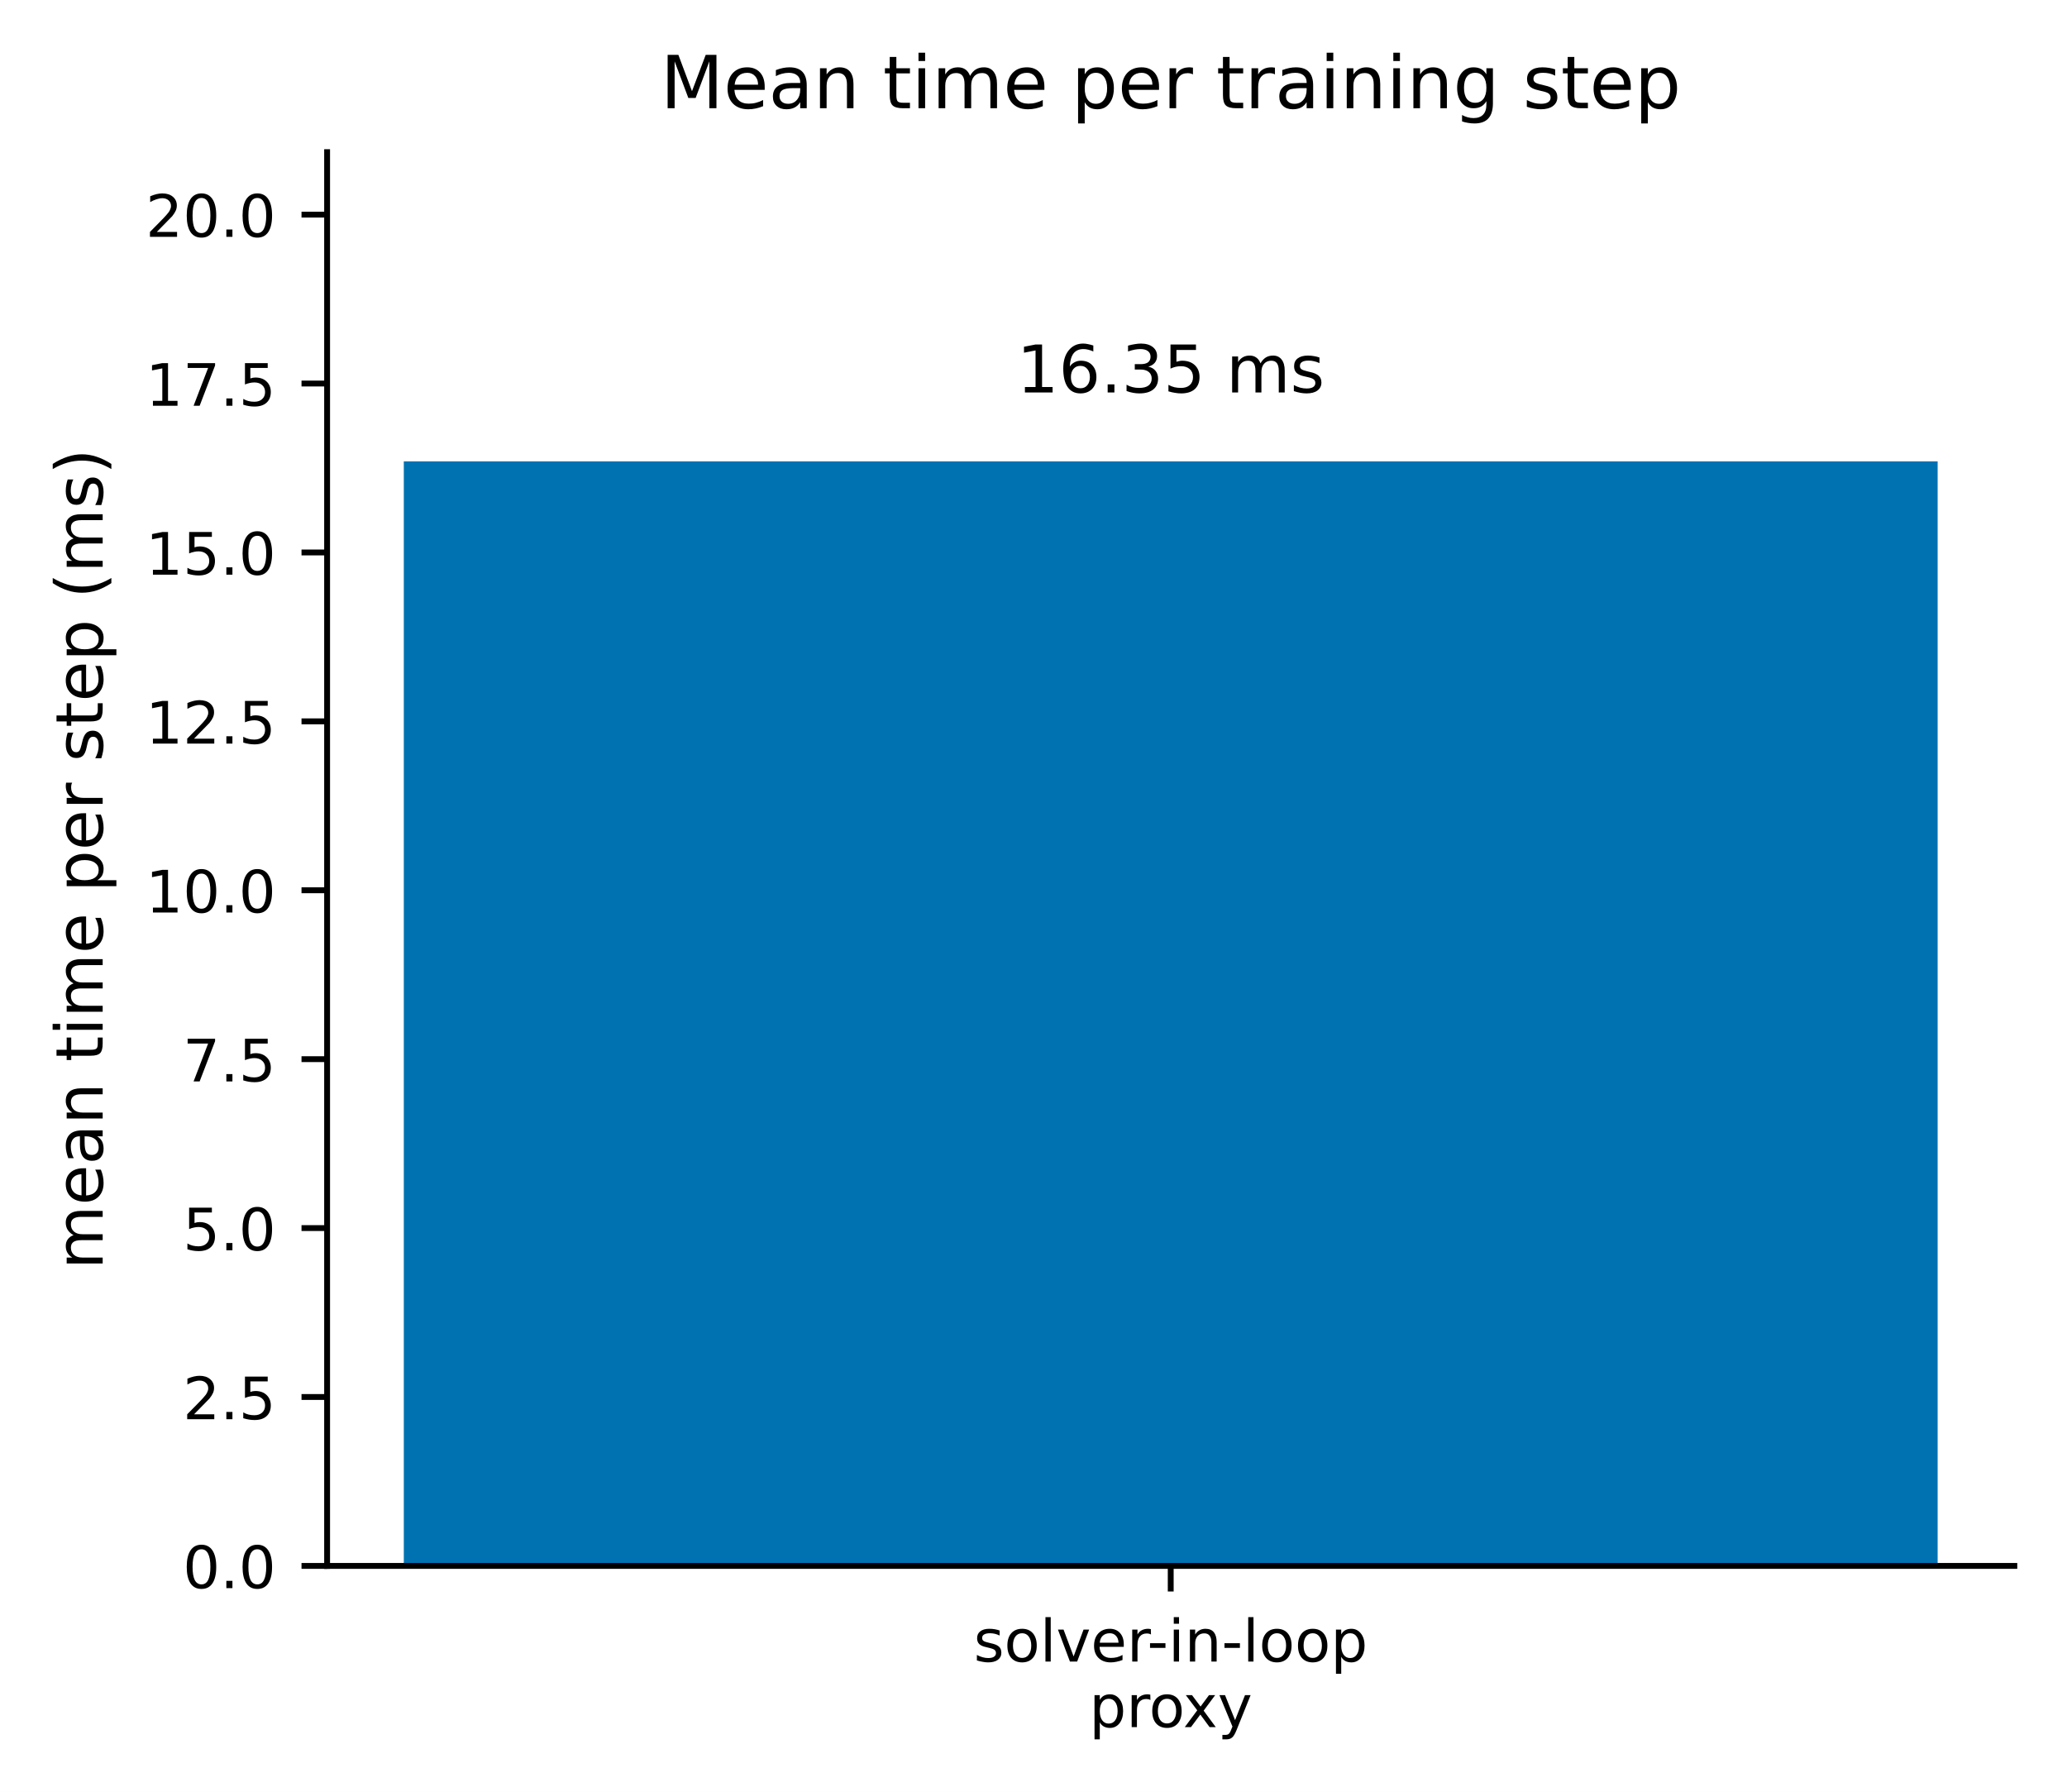
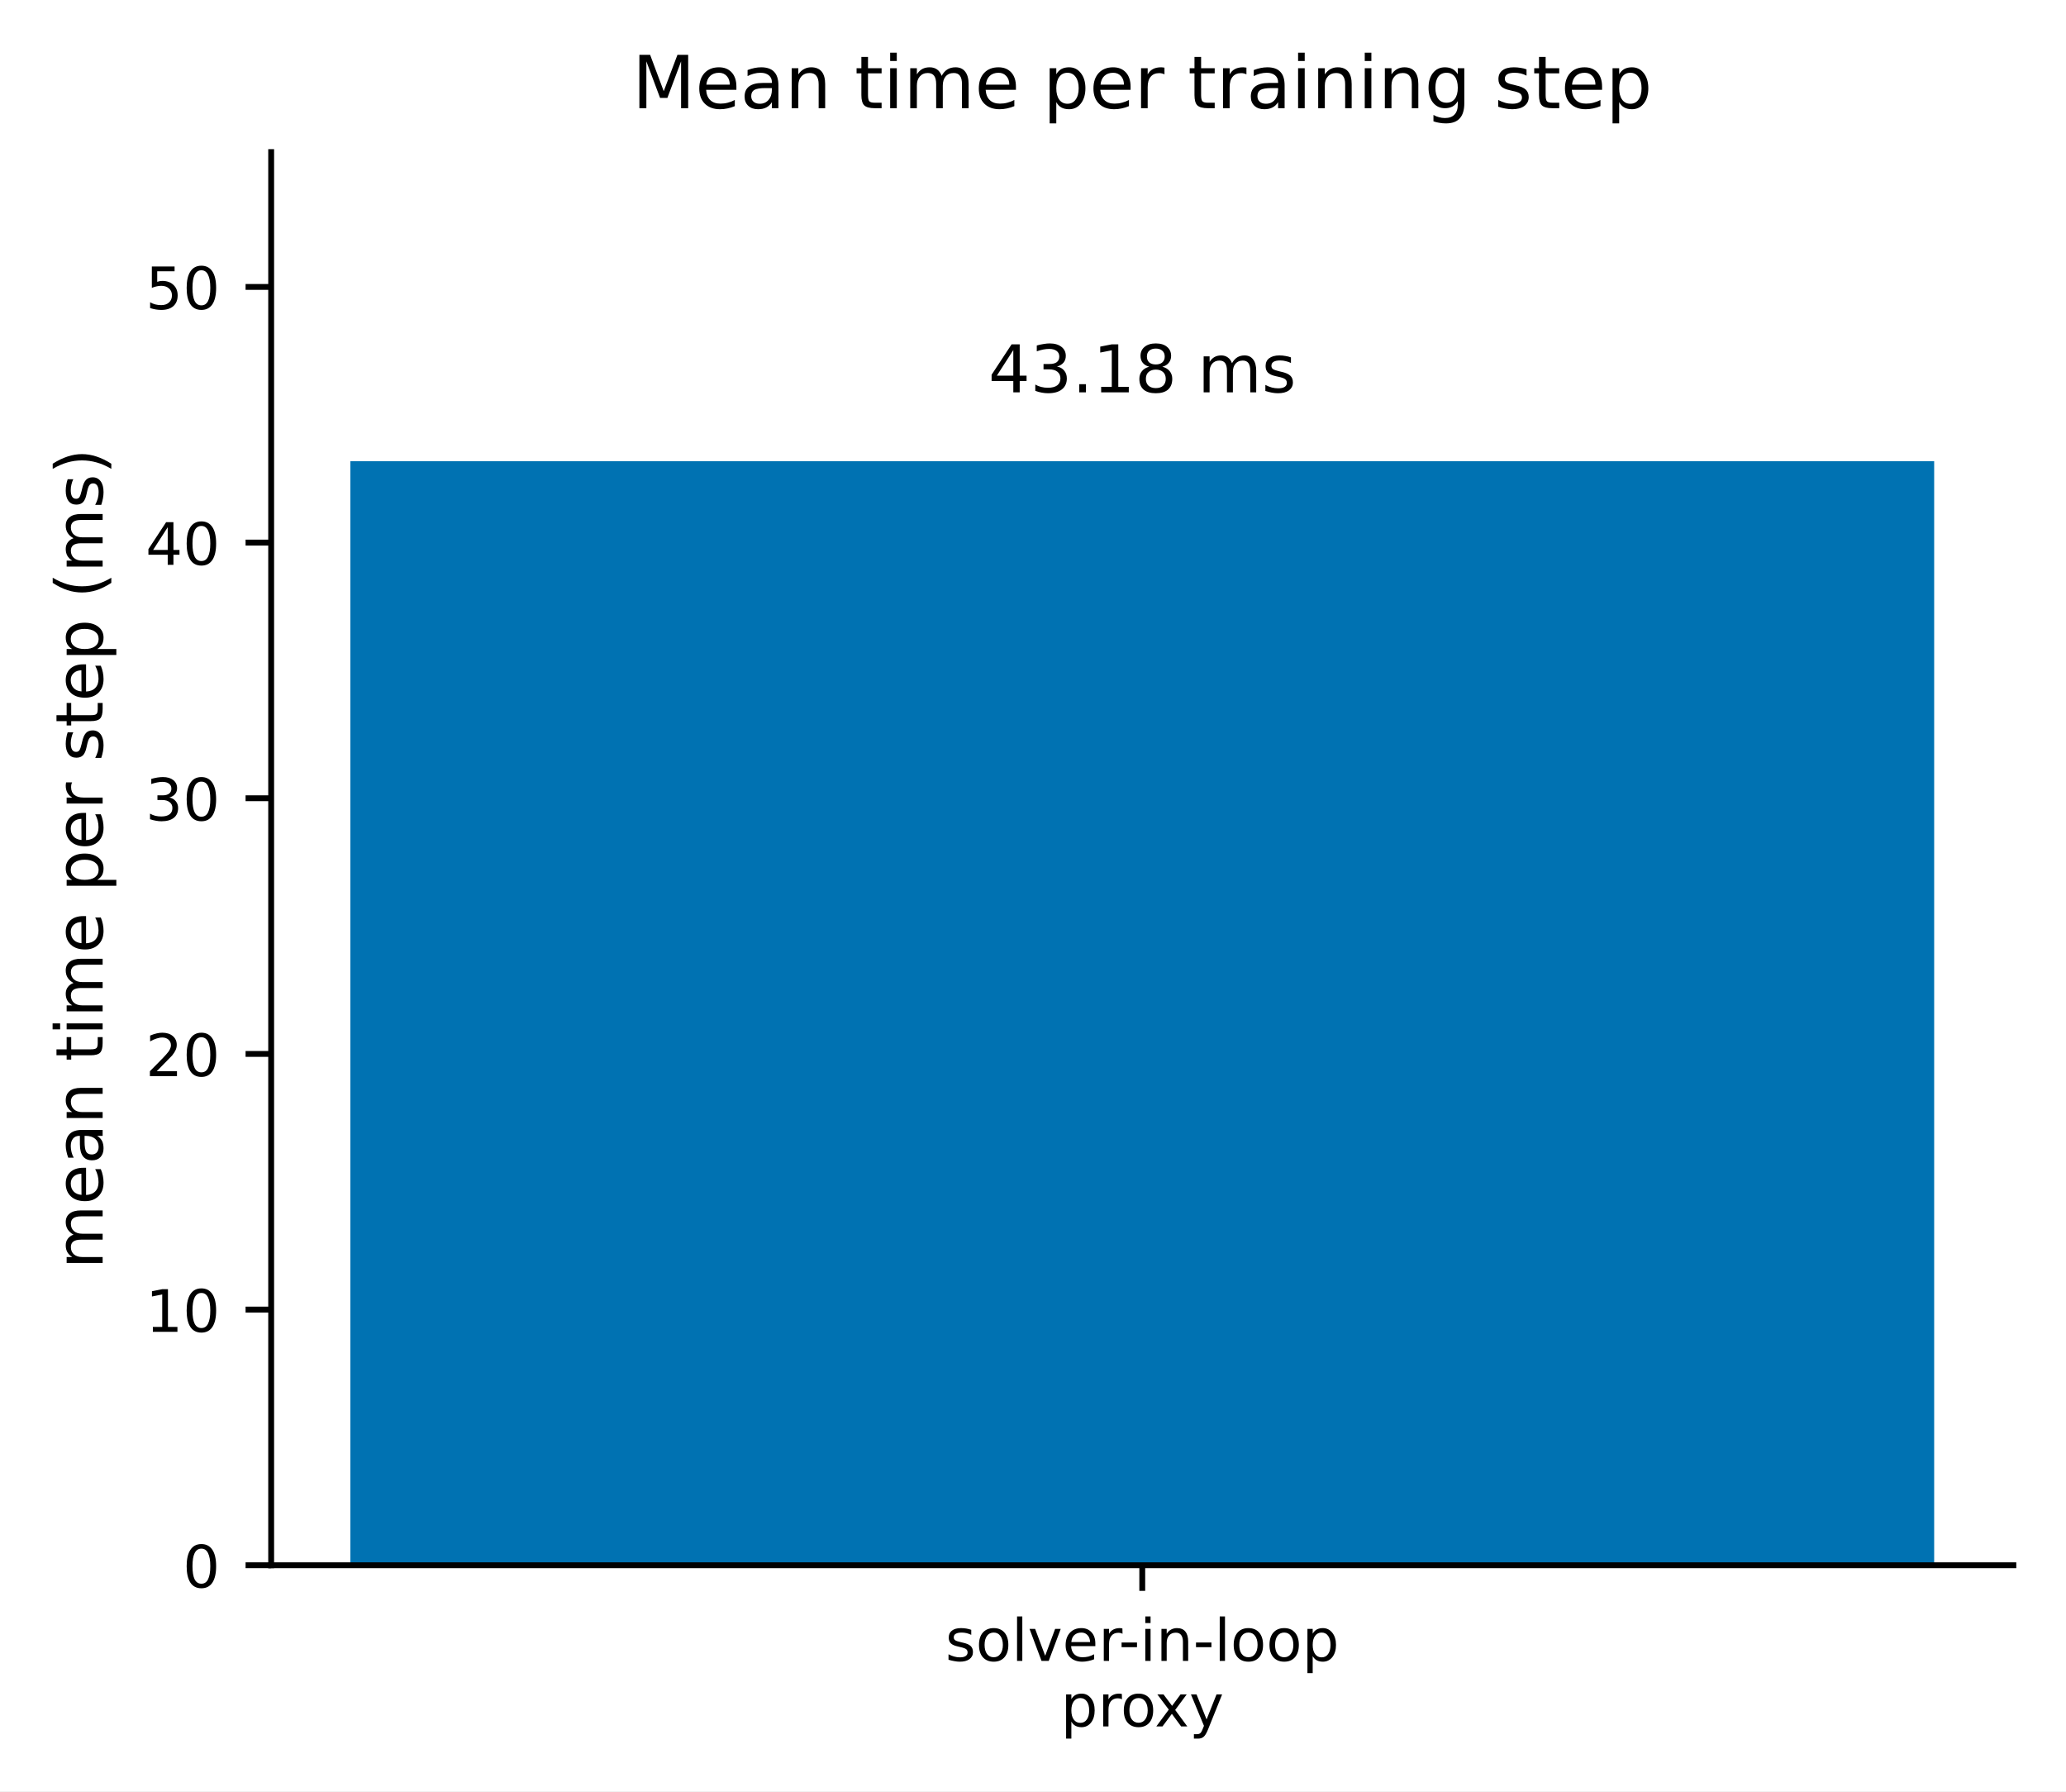
- <svg xmlns="http://www.w3.org/2000/svg" xmlns:xlink="http://www.w3.org/1999/xlink" width="282.603pt" height="244.955pt" viewBox="0 0 282.603 244.955" version="1.1">
+ <svg xmlns="http://www.w3.org/2000/svg" xmlns:xlink="http://www.w3.org/1999/xlink" width="282.59pt" height="244.955pt" viewBox="0 0 282.59 244.955" version="1.1">
  <defs>
    <style type="text/css">*{stroke-linejoin: round; stroke-linecap: butt}</style>
  </defs>
  <g id="figure_1">
    <g id="patch_1">
-       <path d="M 0 244.955  L 282.603 244.955  L 282.603 0  L 0 0  z " style="fill: #ffffff" />
+       <path d="M 0 244.955  L 282.59 244.955  L 282.59 0  L 0 0  z " style="fill: #ffffff" />
    </g>
    <g id="axes_1">
      <g id="patch_2">
-         <path d="M 44.723 214.054  L 275.403 214.054  L 275.403 20.798  L 44.723 20.798  z " style="fill: #ffffff" />
+         <path d="M 37.09 214.054  L 275.39 214.054  L 275.39 20.798  L 37.09 20.798  z " style="fill: #ffffff" />
      </g>
      <g id="patch_3">
-         <path d="M 55.208 214.054  L 264.917 214.054  L 264.917 63.073  L 55.208 63.073  z " clip-path="url(#pf7a9b13809)" style="fill: #0072b2" />
+         <path d="M 47.922 214.054  L 264.558 214.054  L 264.558 63.073  L 47.922 63.073  z " clip-path="url(#p8767914faa)" style="fill: #0072b2" />
      </g>
      <g id="matplotlib.axis_1">
        <g id="xtick_1">
          <g id="line2d_1">
            <defs>
-               <path id="m8cc8ea1301" d="M 0 0  L 0 3.5  " style="stroke: #000000; stroke-width: 0.8" />
+               <path id="m01bdfd478a" d="M 0 0  L 0 3.5  " style="stroke: #000000; stroke-width: 0.8" />
            </defs>
            <g>
-               <use xlink:href="#m8cc8ea1301" x="160.063" y="214.054" style="stroke: #000000; stroke-width: 0.8" />
+               <use xlink:href="#m01bdfd478a" x="156.24" y="214.054" style="stroke: #000000; stroke-width: 0.8" />
            </g>
          </g>
          <g id="text_1">
-             <text style="font-size: 8px; font-family: 'DejaVu Sans', 'Bitstream Vera Sans', 'Computer Modern Sans Serif', 'Lucida Grande', 'Verdana', 'Geneva', 'Lucid', 'Arial', 'Helvetica', 'Avant Garde', sans-serif" transform="translate(133.1241 227.1332)">solver-in-loop</text>
-             <text style="font-size: 8px; font-family: 'DejaVu Sans', 'Bitstream Vera Sans', 'Computer Modern Sans Serif', 'Lucida Grande', 'Verdana', 'Geneva', 'Lucid', 'Arial', 'Helvetica', 'Avant Garde', sans-serif" transform="translate(148.9116 236.0914)">proxy</text>
+             <text style="font-size: 8px; font-family: 'DejaVu Sans', 'Bitstream Vera Sans', 'Computer Modern Sans Serif', 'Lucida Grande', 'Verdana', 'Geneva', 'Lucid', 'Arial', 'Helvetica', 'Avant Garde', sans-serif" transform="translate(129.3016 227.1332)">solver-in-loop</text>
+             <text style="font-size: 8px; font-family: 'DejaVu Sans', 'Bitstream Vera Sans', 'Computer Modern Sans Serif', 'Lucida Grande', 'Verdana', 'Geneva', 'Lucid', 'Arial', 'Helvetica', 'Avant Garde', sans-serif" transform="translate(145.0891 236.0914)">proxy</text>
          </g>
        </g>
      </g>
      <g id="matplotlib.axis_2">
        <g id="ytick_1">
          <g id="line2d_2">
            <defs>
-               <path id="m3a618ff95e" d="M 0 0  L -3.5 0  " style="stroke: #000000; stroke-width: 0.8" />
+               <path id="m6c49d86a64" d="M 0 0  L -3.5 0  " style="stroke: #000000; stroke-width: 0.8" />
            </defs>
            <g>
-               <use xlink:href="#m3a618ff95e" x="44.723" y="214.054" style="stroke: #000000; stroke-width: 0.8" />
+               <use xlink:href="#m6c49d86a64" x="37.09" y="214.054" style="stroke: #000000; stroke-width: 0.8" />
            </g>
          </g>
          <g id="text_2">
-             <text style="font-size: 8px; font-family: 'DejaVu Sans', 'Bitstream Vera Sans', 'Computer Modern Sans Serif', 'Lucida Grande', 'Verdana', 'Geneva', 'Lucid', 'Arial', 'Helvetica', 'Avant Garde', sans-serif; text-anchor: end" x="37.723" y="217.094" transform="rotate(-0 37.72281 217.0938)">0.0</text>
+             <text style="font-size: 8px; font-family: 'DejaVu Sans', 'Bitstream Vera Sans', 'Computer Modern Sans Serif', 'Lucida Grande', 'Verdana', 'Geneva', 'Lucid', 'Arial', 'Helvetica', 'Avant Garde', sans-serif; text-anchor: end" x="30.09" y="217.094" transform="rotate(-0 30.09031 217.0938)">0</text>
          </g>
        </g>
        <g id="ytick_2">
          <g id="line2d_3">
            <g>
-               <use xlink:href="#m3a618ff95e" x="44.723" y="190.965" style="stroke: #000000; stroke-width: 0.8" />
+               <use xlink:href="#m6c49d86a64" x="37.09" y="179.091" style="stroke: #000000; stroke-width: 0.8" />
            </g>
          </g>
          <g id="text_3">
-             <text style="font-size: 8px; font-family: 'DejaVu Sans', 'Bitstream Vera Sans', 'Computer Modern Sans Serif', 'Lucida Grande', 'Verdana', 'Geneva', 'Lucid', 'Arial', 'Helvetica', 'Avant Garde', sans-serif; text-anchor: end" x="37.723" y="194.004" transform="rotate(-0 37.72281 194.0041)">2.5</text>
+             <text style="font-size: 8px; font-family: 'DejaVu Sans', 'Bitstream Vera Sans', 'Computer Modern Sans Serif', 'Lucida Grande', 'Verdana', 'Geneva', 'Lucid', 'Arial', 'Helvetica', 'Avant Garde', sans-serif; text-anchor: end" x="30.09" y="182.13" transform="rotate(-0 30.09031 182.1301)">10</text>
          </g>
        </g>
        <g id="ytick_3">
          <g id="line2d_4">
            <g>
-               <use xlink:href="#m3a618ff95e" x="44.723" y="167.875" style="stroke: #000000; stroke-width: 0.8" />
+               <use xlink:href="#m6c49d86a64" x="37.09" y="144.127" style="stroke: #000000; stroke-width: 0.8" />
            </g>
          </g>
          <g id="text_4">
-             <text style="font-size: 8px; font-family: 'DejaVu Sans', 'Bitstream Vera Sans', 'Computer Modern Sans Serif', 'Lucida Grande', 'Verdana', 'Geneva', 'Lucid', 'Arial', 'Helvetica', 'Avant Garde', sans-serif; text-anchor: end" x="37.723" y="170.914" transform="rotate(-0 37.72281 170.9144)">5.0</text>
+             <text style="font-size: 8px; font-family: 'DejaVu Sans', 'Bitstream Vera Sans', 'Computer Modern Sans Serif', 'Lucida Grande', 'Verdana', 'Geneva', 'Lucid', 'Arial', 'Helvetica', 'Avant Garde', sans-serif; text-anchor: end" x="30.09" y="147.166" transform="rotate(-0 30.09031 147.1664)">20</text>
          </g>
        </g>
        <g id="ytick_4">
          <g id="line2d_5">
            <g>
-               <use xlink:href="#m3a618ff95e" x="44.723" y="144.785" style="stroke: #000000; stroke-width: 0.8" />
+               <use xlink:href="#m6c49d86a64" x="37.09" y="109.163" style="stroke: #000000; stroke-width: 0.8" />
            </g>
          </g>
          <g id="text_5">
-             <text style="font-size: 8px; font-family: 'DejaVu Sans', 'Bitstream Vera Sans', 'Computer Modern Sans Serif', 'Lucida Grande', 'Verdana', 'Geneva', 'Lucid', 'Arial', 'Helvetica', 'Avant Garde', sans-serif; text-anchor: end" x="37.723" y="147.825" transform="rotate(-0 37.72281 147.8247)">7.5</text>
+             <text style="font-size: 8px; font-family: 'DejaVu Sans', 'Bitstream Vera Sans', 'Computer Modern Sans Serif', 'Lucida Grande', 'Verdana', 'Geneva', 'Lucid', 'Arial', 'Helvetica', 'Avant Garde', sans-serif; text-anchor: end" x="30.09" y="112.203" transform="rotate(-0 30.09031 112.2027)">30</text>
          </g>
        </g>
        <g id="ytick_5">
          <g id="line2d_6">
            <g>
-               <use xlink:href="#m3a618ff95e" x="44.723" y="121.696" style="stroke: #000000; stroke-width: 0.8" />
+               <use xlink:href="#m6c49d86a64" x="37.09" y="74.2" style="stroke: #000000; stroke-width: 0.8" />
            </g>
          </g>
          <g id="text_6">
-             <text style="font-size: 8px; font-family: 'DejaVu Sans', 'Bitstream Vera Sans', 'Computer Modern Sans Serif', 'Lucida Grande', 'Verdana', 'Geneva', 'Lucid', 'Arial', 'Helvetica', 'Avant Garde', sans-serif; text-anchor: end" x="37.723" y="124.735" transform="rotate(-0 37.72281 124.735)">10.0</text>
+             <text style="font-size: 8px; font-family: 'DejaVu Sans', 'Bitstream Vera Sans', 'Computer Modern Sans Serif', 'Lucida Grande', 'Verdana', 'Geneva', 'Lucid', 'Arial', 'Helvetica', 'Avant Garde', sans-serif; text-anchor: end" x="30.09" y="77.239" transform="rotate(-0 30.09031 77.23899)">40</text>
          </g>
        </g>
        <g id="ytick_6">
          <g id="line2d_7">
            <g>
-               <use xlink:href="#m3a618ff95e" x="44.723" y="98.606" style="stroke: #000000; stroke-width: 0.8" />
+               <use xlink:href="#m6c49d86a64" x="37.09" y="39.236" style="stroke: #000000; stroke-width: 0.8" />
            </g>
          </g>
          <g id="text_7">
-             <text style="font-size: 8px; font-family: 'DejaVu Sans', 'Bitstream Vera Sans', 'Computer Modern Sans Serif', 'Lucida Grande', 'Verdana', 'Geneva', 'Lucid', 'Arial', 'Helvetica', 'Avant Garde', sans-serif; text-anchor: end" x="37.723" y="101.645" transform="rotate(-0 37.72281 101.6453)">12.5</text>
+             <text style="font-size: 8px; font-family: 'DejaVu Sans', 'Bitstream Vera Sans', 'Computer Modern Sans Serif', 'Lucida Grande', 'Verdana', 'Geneva', 'Lucid', 'Arial', 'Helvetica', 'Avant Garde', sans-serif; text-anchor: end" x="30.09" y="42.275" transform="rotate(-0 30.09031 42.27528)">50</text>
          </g>
        </g>
-         <g id="ytick_7">
-           <g id="line2d_8">
-             <g>
-               <use xlink:href="#m3a618ff95e" x="44.723" y="75.516" style="stroke: #000000; stroke-width: 0.8" />
-             </g>
-           </g>
-           <g id="text_8">
-             <text style="font-size: 8px; font-family: 'DejaVu Sans', 'Bitstream Vera Sans', 'Computer Modern Sans Serif', 'Lucida Grande', 'Verdana', 'Geneva', 'Lucid', 'Arial', 'Helvetica', 'Avant Garde', sans-serif; text-anchor: end" x="37.723" y="78.556" transform="rotate(-0 37.72281 78.55564)">15.0</text>
-           </g>
-         </g>
-         <g id="ytick_8">
-           <g id="line2d_9">
-             <g>
-               <use xlink:href="#m3a618ff95e" x="44.723" y="52.427" style="stroke: #000000; stroke-width: 0.8" />
-             </g>
-           </g>
-           <g id="text_9">
-             <text style="font-size: 8px; font-family: 'DejaVu Sans', 'Bitstream Vera Sans', 'Computer Modern Sans Serif', 'Lucida Grande', 'Verdana', 'Geneva', 'Lucid', 'Arial', 'Helvetica', 'Avant Garde', sans-serif; text-anchor: end" x="37.723" y="55.466" transform="rotate(-0 37.72281 55.46595)">17.5</text>
-           </g>
-         </g>
-         <g id="ytick_9">
-           <g id="line2d_10">
-             <g>
-               <use xlink:href="#m3a618ff95e" x="44.723" y="29.337" style="stroke: #000000; stroke-width: 0.8" />
-             </g>
-           </g>
-           <g id="text_10">
-             <text style="font-size: 8px; font-family: 'DejaVu Sans', 'Bitstream Vera Sans', 'Computer Modern Sans Serif', 'Lucida Grande', 'Verdana', 'Geneva', 'Lucid', 'Arial', 'Helvetica', 'Avant Garde', sans-serif; text-anchor: end" x="37.723" y="32.376" transform="rotate(-0 37.72281 32.37625)">20.0</text>
-           </g>
-         </g>
-         <g id="text_11">
+         <g id="text_8">
          <text style="font-size: 9px; font-family: 'DejaVu Sans', 'Bitstream Vera Sans', 'Computer Modern Sans Serif', 'Lucida Grande', 'Verdana', 'Geneva', 'Lucid', 'Arial', 'Helvetica', 'Avant Garde', sans-serif; text-anchor: middle" x="14.039" y="117.426" transform="rotate(-90 14.03859 117.4264)">mean time per step (ms)</text>
        </g>
      </g>
      <g id="patch_4">
-         <path d="M 44.723 214.054  L 44.723 20.798  " style="fill: none; stroke: #000000; stroke-width: 0.8; stroke-linejoin: miter; stroke-linecap: square" />
+         <path d="M 37.09 214.054  L 37.09 20.798  " style="fill: none; stroke: #000000; stroke-width: 0.8; stroke-linejoin: miter; stroke-linecap: square" />
      </g>
      <g id="patch_5">
-         <path d="M 44.723 214.054  L 275.403 214.054  " style="fill: none; stroke: #000000; stroke-width: 0.8; stroke-linejoin: miter; stroke-linecap: square" />
+         <path d="M 37.09 214.054  L 275.39 214.054  " style="fill: none; stroke: #000000; stroke-width: 0.8; stroke-linejoin: miter; stroke-linecap: square" />
      </g>
-       <g id="text_12">
-         <text style="font-size: 9px; font-family: 'DejaVu Sans', 'Bitstream Vera Sans', 'Computer Modern Sans Serif', 'Lucida Grande', 'Verdana', 'Geneva', 'Lucid', 'Arial', 'Helvetica', 'Avant Garde', sans-serif; text-anchor: middle" x="160.063" y="53.652" transform="rotate(-0 160.0628 53.65241)">16.35 ms</text>
+       <g id="text_9">
+         <text style="font-size: 9px; font-family: 'DejaVu Sans', 'Bitstream Vera Sans', 'Computer Modern Sans Serif', 'Lucida Grande', 'Verdana', 'Geneva', 'Lucid', 'Arial', 'Helvetica', 'Avant Garde', sans-serif; text-anchor: middle" x="156.24" y="53.652" transform="rotate(-0 156.2403 53.65241)">43.18 ms</text>
      </g>
-       <g id="text_13">
-         <text style="font-size: 10px; font-family: 'DejaVu Sans', 'Bitstream Vera Sans', 'Computer Modern Sans Serif', 'Lucida Grande', 'Verdana', 'Geneva', 'Lucid', 'Arial', 'Helvetica', 'Avant Garde', sans-serif; text-anchor: middle" x="160.063" y="14.798" transform="rotate(-0 160.0628 14.79844)">Mean time per training step</text>
+       <g id="text_10">
+         <text style="font-size: 10px; font-family: 'DejaVu Sans', 'Bitstream Vera Sans', 'Computer Modern Sans Serif', 'Lucida Grande', 'Verdana', 'Geneva', 'Lucid', 'Arial', 'Helvetica', 'Avant Garde', sans-serif; text-anchor: middle" x="156.24" y="14.798" transform="rotate(-0 156.2403 14.79844)">Mean time per training step</text>
      </g>
    </g>
  </g>
  <defs>
-     <clipPath id="pf7a9b13809">
-       <rect x="44.723" y="20.798" width="230.68" height="193.256" />
+     <clipPath id="p8767914faa">
+       <rect x="37.09" y="20.798" width="238.3" height="193.256" />
    </clipPath>
  </defs>
</svg>
